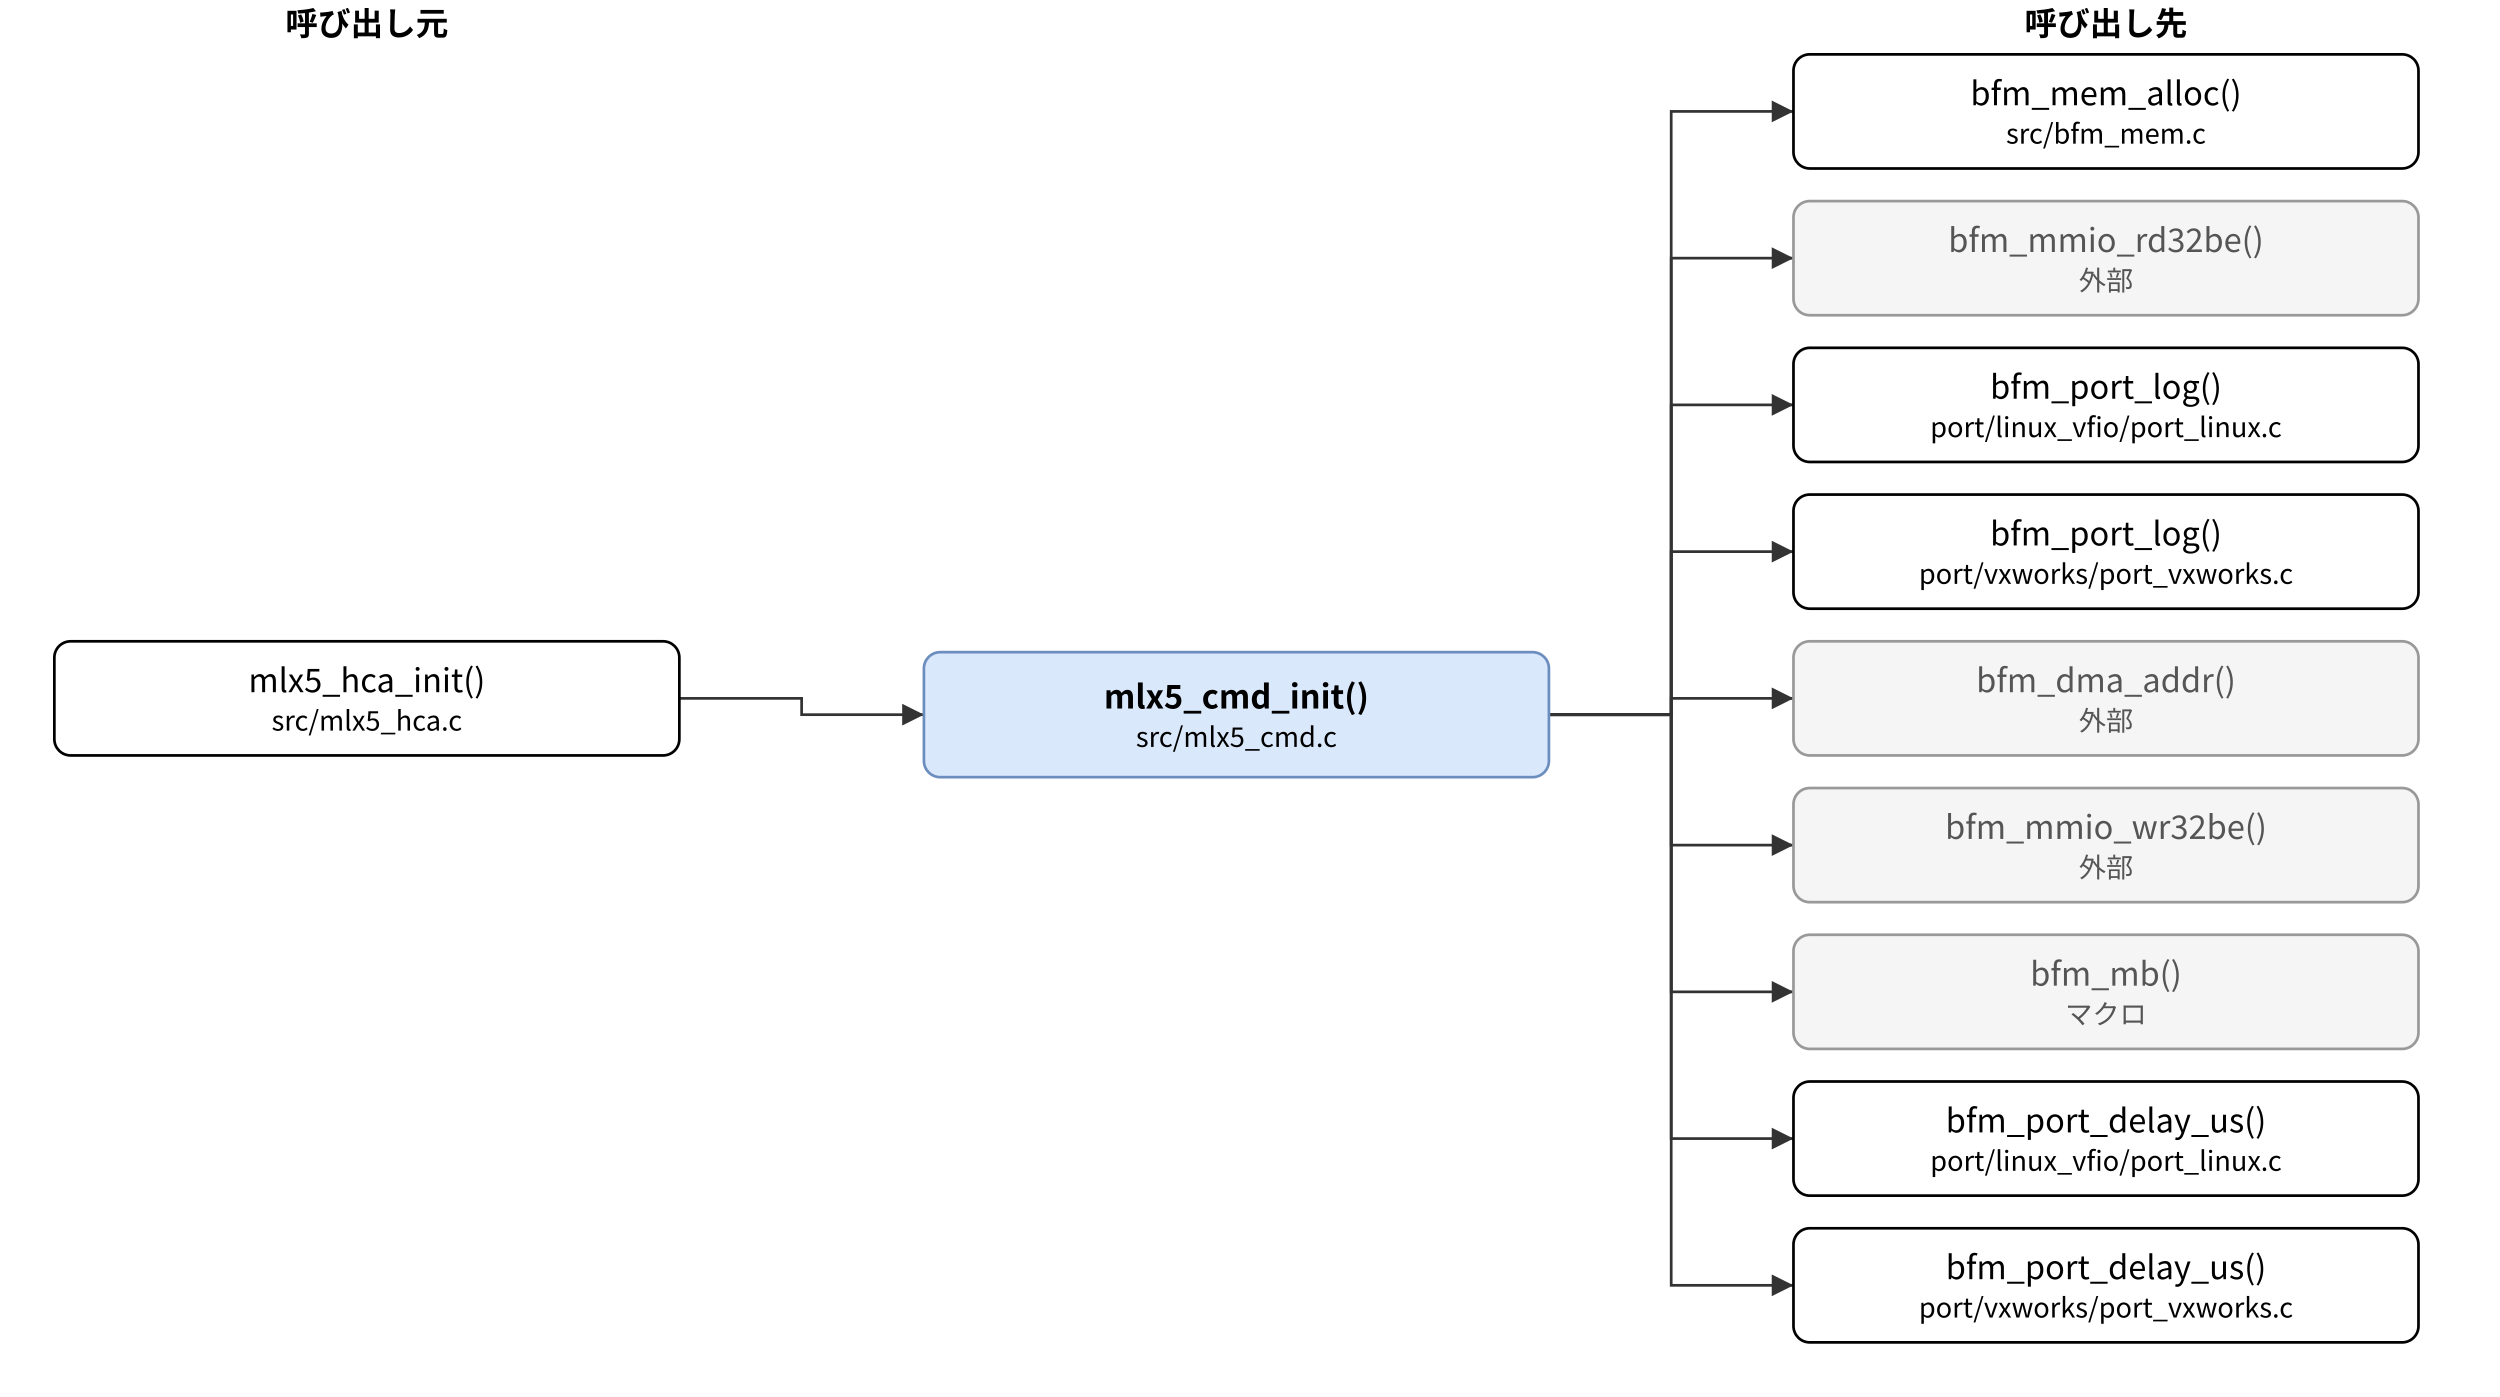
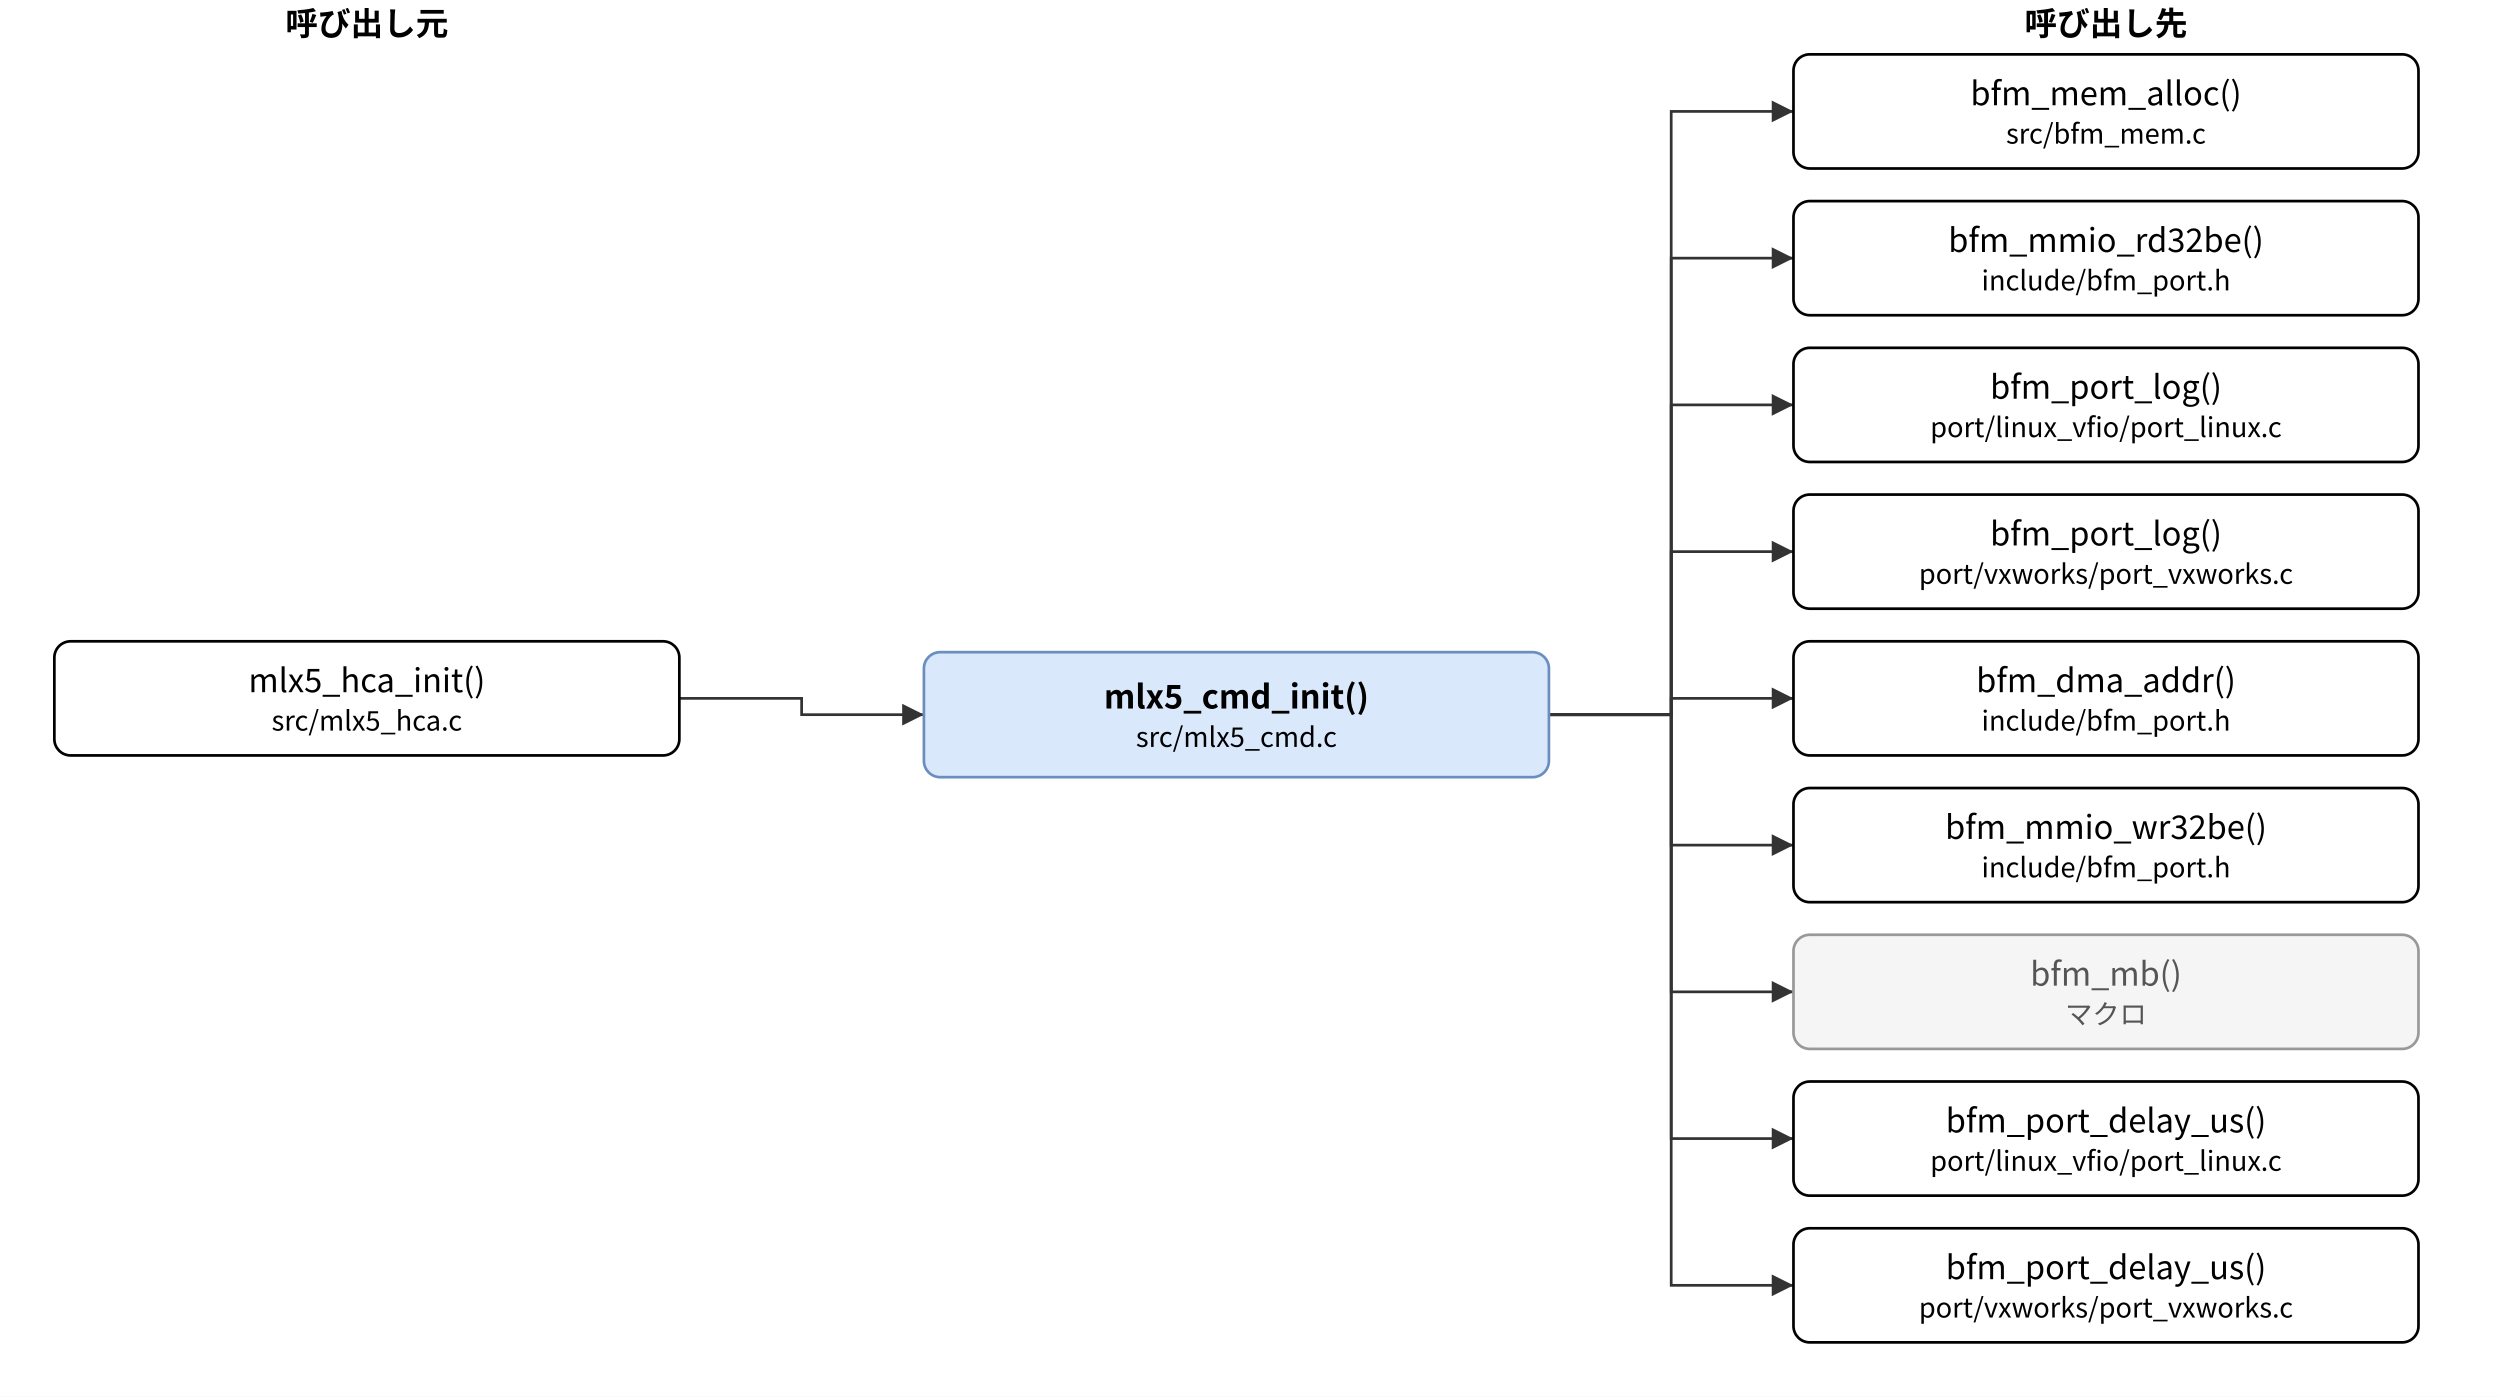
- <svg xmlns="http://www.w3.org/2000/svg" version="1.1" width="920" height="514" viewBox="0 0 920 514" font-family="Noto Sans CJK JP, Meiryo, sans-serif" content="&lt;mxfile host=&quot;bfmem-gen&quot; type=&quot;device&quot;&gt;&lt;diagram id=&quot;df54ec767f79534ca13c&quot; name=&quot;mlx5_cmd_init 関係&quot;&gt;&lt;mxGraphModel dx=&quot;800&quot; dy=&quot;600&quot; grid=&quot;0&quot; gridSize=&quot;10&quot; guides=&quot;1&quot; tooltips=&quot;1&quot; connect=&quot;1&quot; arrows=&quot;1&quot; fold=&quot;1&quot; page=&quot;0&quot; pageScale=&quot;1&quot; math=&quot;0&quot; shadow=&quot;0&quot;&gt;&lt;root&gt;&lt;mxCell id=&quot;0&quot;/&gt;&lt;mxCell id=&quot;1&quot; parent=&quot;0&quot;/&gt;&lt;mxCell id=&quot;c&quot; value=&quot;mlx5_cmd_init()&amp;lt;br&amp;gt;&amp;lt;font style=&amp;quot;font-size:10px&amp;quot;&amp;gt;src/mlx5_cmd.c&amp;lt;/font&amp;gt;&quot; style=&quot;rounded=1;whiteSpace=wrap;html=1;fillColor=#dae8fc;strokeColor=#6c8ebf;fontStyle=1;&quot; vertex=&quot;1&quot; parent=&quot;1&quot;&gt;&lt;mxGeometry x=&quot;340.0&quot; y=&quot;240.0&quot; width=&quot;230.0&quot; height=&quot;46.0&quot; as=&quot;geometry&quot;/&gt;&lt;/mxCell&gt;&lt;mxCell id=&quot;l0&quot; value=&quot;mlx5_hca_init()&amp;lt;br&amp;gt;&amp;lt;font style=&amp;quot;font-size:10px&amp;quot;&amp;gt;src/mlx5_hca.c&amp;lt;/font&amp;gt;&quot; style=&quot;rounded=1;whiteSpace=wrap;html=1;&quot; vertex=&quot;1&quot; parent=&quot;1&quot;&gt;&lt;mxGeometry x=&quot;20.0&quot; y=&quot;236.0&quot; width=&quot;230.0&quot; height=&quot;42.0&quot; as=&quot;geometry&quot;/&gt;&lt;/mxCell&gt;&lt;mxCell id=&quot;r0&quot; value=&quot;bfm_mem_alloc()&amp;lt;br&amp;gt;&amp;lt;font style=&amp;quot;font-size:10px&amp;quot;&amp;gt;src/bfm_mem.c&amp;lt;/font&amp;gt;&quot; style=&quot;rounded=1;whiteSpace=wrap;html=1;&quot; vertex=&quot;1&quot; parent=&quot;1&quot;&gt;&lt;mxGeometry x=&quot;660.0&quot; y=&quot;20.0&quot; width=&quot;230.0&quot; height=&quot;42.0&quot; as=&quot;geometry&quot;/&gt;&lt;/mxCell&gt;&lt;mxCell id=&quot;r1&quot; value=&quot;bfm_mmio_rd32be()&amp;lt;br&amp;gt;&amp;lt;font style=&amp;quot;font-size:10px&amp;quot;&amp;gt;外部&amp;lt;/font&amp;gt;&quot; style=&quot;rounded=1;whiteSpace=wrap;html=1;fillColor=#f5f5f5;strokeColor=#999999;fontColor=#555555;&quot; vertex=&quot;1&quot; parent=&quot;1&quot;&gt;&lt;mxGeometry x=&quot;660.0&quot; y=&quot;74.0&quot; width=&quot;230.0&quot; height=&quot;42.0&quot; as=&quot;geometry&quot;/&gt;&lt;/mxCell&gt;&lt;mxCell id=&quot;r2&quot; value=&quot;bfm_port_log()&amp;lt;br&amp;gt;&amp;lt;font style=&amp;quot;font-size:10px&amp;quot;&amp;gt;port/linux_vfio/port_linux.c&amp;lt;/font&amp;gt;&quot; style=&quot;rounded=1;whiteSpace=wrap;html=1;&quot; vertex=&quot;1&quot; parent=&quot;1&quot;&gt;&lt;mxGeometry x=&quot;660.0&quot; y=&quot;128.0&quot; width=&quot;230.0&quot; height=&quot;42.0&quot; as=&quot;geometry&quot;/&gt;&lt;/mxCell&gt;&lt;mxCell id=&quot;r3&quot; value=&quot;bfm_port_log()&amp;lt;br&amp;gt;&amp;lt;font style=&amp;quot;font-size:10px&amp;quot;&amp;gt;port/vxworks/port_vxworks.c&amp;lt;/font&amp;gt;&quot; style=&quot;rounded=1;whiteSpace=wrap;html=1;&quot; vertex=&quot;1&quot; parent=&quot;1&quot;&gt;&lt;mxGeometry x=&quot;660.0&quot; y=&quot;182.0&quot; width=&quot;230.0&quot; height=&quot;42.0&quot; as=&quot;geometry&quot;/&gt;&lt;/mxCell&gt;&lt;mxCell id=&quot;r4&quot; value=&quot;bfm_dma_addr()&amp;lt;br&amp;gt;&amp;lt;font style=&amp;quot;font-size:10px&amp;quot;&amp;gt;外部&amp;lt;/font&amp;gt;&quot; style=&quot;rounded=1;whiteSpace=wrap;html=1;fillColor=#f5f5f5;strokeColor=#999999;fontColor=#555555;&quot; vertex=&quot;1&quot; parent=&quot;1&quot;&gt;&lt;mxGeometry x=&quot;660.0&quot; y=&quot;236.0&quot; width=&quot;230.0&quot; height=&quot;42.0&quot; as=&quot;geometry&quot;/&gt;&lt;/mxCell&gt;&lt;mxCell id=&quot;r5&quot; value=&quot;bfm_mmio_wr32be()&amp;lt;br&amp;gt;&amp;lt;font style=&amp;quot;font-size:10px&amp;quot;&amp;gt;外部&amp;lt;/font&amp;gt;&quot; style=&quot;rounded=1;whiteSpace=wrap;html=1;fillColor=#f5f5f5;strokeColor=#999999;fontColor=#555555;&quot; vertex=&quot;1&quot; parent=&quot;1&quot;&gt;&lt;mxGeometry x=&quot;660.0&quot; y=&quot;290.0&quot; width=&quot;230.0&quot; height=&quot;42.0&quot; as=&quot;geometry&quot;/&gt;&lt;/mxCell&gt;&lt;mxCell id=&quot;r6&quot; value=&quot;bfm_mb()&amp;lt;br&amp;gt;&amp;lt;font style=&amp;quot;font-size:10px&amp;quot;&amp;gt;マクロ&amp;lt;/font&amp;gt;&quot; style=&quot;rounded=1;whiteSpace=wrap;html=1;fillColor=#f5f5f5;strokeColor=#999999;fontColor=#555555;&quot; vertex=&quot;1&quot; parent=&quot;1&quot;&gt;&lt;mxGeometry x=&quot;660.0&quot; y=&quot;344.0&quot; width=&quot;230.0&quot; height=&quot;42.0&quot; as=&quot;geometry&quot;/&gt;&lt;/mxCell&gt;&lt;mxCell id=&quot;r7&quot; value=&quot;bfm_port_delay_us()&amp;lt;br&amp;gt;&amp;lt;font style=&amp;quot;font-size:10px&amp;quot;&amp;gt;port/linux_vfio/port_linux.c&amp;lt;/font&amp;gt;&quot; style=&quot;rounded=1;whiteSpace=wrap;html=1;&quot; vertex=&quot;1&quot; parent=&quot;1&quot;&gt;&lt;mxGeometry x=&quot;660.0&quot; y=&quot;398.0&quot; width=&quot;230.0&quot; height=&quot;42.0&quot; as=&quot;geometry&quot;/&gt;&lt;/mxCell&gt;&lt;mxCell id=&quot;r8&quot; value=&quot;bfm_port_delay_us()&amp;lt;br&amp;gt;&amp;lt;font style=&amp;quot;font-size:10px&amp;quot;&amp;gt;port/vxworks/port_vxworks.c&amp;lt;/font&amp;gt;&quot; style=&quot;rounded=1;whiteSpace=wrap;html=1;&quot; vertex=&quot;1&quot; parent=&quot;1&quot;&gt;&lt;mxGeometry x=&quot;660.0&quot; y=&quot;452.0&quot; width=&quot;230.0&quot; height=&quot;42.0&quot; as=&quot;geometry&quot;/&gt;&lt;/mxCell&gt;&lt;mxCell id=&quot;e0&quot; value=&quot;&quot; style=&quot;edgeStyle=none;html=1;rounded=0;endArrow=block;endFill=1;exitX=1;exitY=0.5;exitDx=0;exitDy=0;exitPerimeter=0;entryX=0;entryY=0.5;entryDx=0;entryDy=0;entryPerimeter=0;&quot; edge=&quot;1&quot; parent=&quot;1&quot; source=&quot;l0&quot; target=&quot;c&quot;&gt;&lt;mxGeometry relative=&quot;1&quot; as=&quot;geometry&quot;&gt;&lt;Array as=&quot;points&quot;&gt;&lt;mxPoint x=&quot;295.0&quot; y=&quot;257.0&quot;/&gt;&lt;mxPoint x=&quot;295.0&quot; y=&quot;263.0&quot;/&gt;&lt;/Array&gt;&lt;/mxGeometry&gt;&lt;/mxCell&gt;&lt;mxCell id=&quot;e1&quot; value=&quot;&quot; style=&quot;edgeStyle=none;html=1;rounded=0;endArrow=block;endFill=1;exitX=1;exitY=0.5;exitDx=0;exitDy=0;exitPerimeter=0;entryX=0;entryY=0.5;entryDx=0;entryDy=0;entryPerimeter=0;&quot; edge=&quot;1&quot; parent=&quot;1&quot; source=&quot;c&quot; target=&quot;r0&quot;&gt;&lt;mxGeometry relative=&quot;1&quot; as=&quot;geometry&quot;&gt;&lt;Array as=&quot;points&quot;&gt;&lt;mxPoint x=&quot;615.0&quot; y=&quot;263.0&quot;/&gt;&lt;mxPoint x=&quot;615.0&quot; y=&quot;41.0&quot;/&gt;&lt;/Array&gt;&lt;/mxGeometry&gt;&lt;/mxCell&gt;&lt;mxCell id=&quot;e2&quot; value=&quot;&quot; style=&quot;edgeStyle=none;html=1;rounded=0;endArrow=block;endFill=1;exitX=1;exitY=0.5;exitDx=0;exitDy=0;exitPerimeter=0;entryX=0;entryY=0.5;entryDx=0;entryDy=0;entryPerimeter=0;&quot; edge=&quot;1&quot; parent=&quot;1&quot; source=&quot;c&quot; target=&quot;r1&quot;&gt;&lt;mxGeometry relative=&quot;1&quot; as=&quot;geometry&quot;&gt;&lt;Array as=&quot;points&quot;&gt;&lt;mxPoint x=&quot;615.0&quot; y=&quot;263.0&quot;/&gt;&lt;mxPoint x=&quot;615.0&quot; y=&quot;95.0&quot;/&gt;&lt;/Array&gt;&lt;/mxGeometry&gt;&lt;/mxCell&gt;&lt;mxCell id=&quot;e3&quot; value=&quot;&quot; style=&quot;edgeStyle=none;html=1;rounded=0;endArrow=block;endFill=1;exitX=1;exitY=0.5;exitDx=0;exitDy=0;exitPerimeter=0;entryX=0;entryY=0.5;entryDx=0;entryDy=0;entryPerimeter=0;&quot; edge=&quot;1&quot; parent=&quot;1&quot; source=&quot;c&quot; target=&quot;r2&quot;&gt;&lt;mxGeometry relative=&quot;1&quot; as=&quot;geometry&quot;&gt;&lt;Array as=&quot;points&quot;&gt;&lt;mxPoint x=&quot;615.0&quot; y=&quot;263.0&quot;/&gt;&lt;mxPoint x=&quot;615.0&quot; y=&quot;149.0&quot;/&gt;&lt;/Array&gt;&lt;/mxGeometry&gt;&lt;/mxCell&gt;&lt;mxCell id=&quot;e4&quot; value=&quot;&quot; style=&quot;edgeStyle=none;html=1;rounded=0;endArrow=block;endFill=1;exitX=1;exitY=0.5;exitDx=0;exitDy=0;exitPerimeter=0;entryX=0;entryY=0.5;entryDx=0;entryDy=0;entryPerimeter=0;&quot; edge=&quot;1&quot; parent=&quot;1&quot; source=&quot;c&quot; target=&quot;r3&quot;&gt;&lt;mxGeometry relative=&quot;1&quot; as=&quot;geometry&quot;&gt;&lt;Array as=&quot;points&quot;&gt;&lt;mxPoint x=&quot;615.0&quot; y=&quot;263.0&quot;/&gt;&lt;mxPoint x=&quot;615.0&quot; y=&quot;203.0&quot;/&gt;&lt;/Array&gt;&lt;/mxGeometry&gt;&lt;/mxCell&gt;&lt;mxCell id=&quot;e5&quot; value=&quot;&quot; style=&quot;edgeStyle=none;html=1;rounded=0;endArrow=block;endFill=1;exitX=1;exitY=0.5;exitDx=0;exitDy=0;exitPerimeter=0;entryX=0;entryY=0.5;entryDx=0;entryDy=0;entryPerimeter=0;&quot; edge=&quot;1&quot; parent=&quot;1&quot; source=&quot;c&quot; target=&quot;r4&quot;&gt;&lt;mxGeometry relative=&quot;1&quot; as=&quot;geometry&quot;&gt;&lt;Array as=&quot;points&quot;&gt;&lt;mxPoint x=&quot;615.0&quot; y=&quot;263.0&quot;/&gt;&lt;mxPoint x=&quot;615.0&quot; y=&quot;257.0&quot;/&gt;&lt;/Array&gt;&lt;/mxGeometry&gt;&lt;/mxCell&gt;&lt;mxCell id=&quot;e6&quot; value=&quot;&quot; style=&quot;edgeStyle=none;html=1;rounded=0;endArrow=block;endFill=1;exitX=1;exitY=0.5;exitDx=0;exitDy=0;exitPerimeter=0;entryX=0;entryY=0.5;entryDx=0;entryDy=0;entryPerimeter=0;&quot; edge=&quot;1&quot; parent=&quot;1&quot; source=&quot;c&quot; target=&quot;r5&quot;&gt;&lt;mxGeometry relative=&quot;1&quot; as=&quot;geometry&quot;&gt;&lt;Array as=&quot;points&quot;&gt;&lt;mxPoint x=&quot;615.0&quot; y=&quot;263.0&quot;/&gt;&lt;mxPoint x=&quot;615.0&quot; y=&quot;311.0&quot;/&gt;&lt;/Array&gt;&lt;/mxGeometry&gt;&lt;/mxCell&gt;&lt;mxCell id=&quot;e7&quot; value=&quot;&quot; style=&quot;edgeStyle=none;html=1;rounded=0;endArrow=block;endFill=1;exitX=1;exitY=0.5;exitDx=0;exitDy=0;exitPerimeter=0;entryX=0;entryY=0.5;entryDx=0;entryDy=0;entryPerimeter=0;&quot; edge=&quot;1&quot; parent=&quot;1&quot; source=&quot;c&quot; target=&quot;r6&quot;&gt;&lt;mxGeometry relative=&quot;1&quot; as=&quot;geometry&quot;&gt;&lt;Array as=&quot;points&quot;&gt;&lt;mxPoint x=&quot;615.0&quot; y=&quot;263.0&quot;/&gt;&lt;mxPoint x=&quot;615.0&quot; y=&quot;365.0&quot;/&gt;&lt;/Array&gt;&lt;/mxGeometry&gt;&lt;/mxCell&gt;&lt;mxCell id=&quot;e8&quot; value=&quot;&quot; style=&quot;edgeStyle=none;html=1;rounded=0;endArrow=block;endFill=1;exitX=1;exitY=0.5;exitDx=0;exitDy=0;exitPerimeter=0;entryX=0;entryY=0.5;entryDx=0;entryDy=0;entryPerimeter=0;&quot; edge=&quot;1&quot; parent=&quot;1&quot; source=&quot;c&quot; target=&quot;r7&quot;&gt;&lt;mxGeometry relative=&quot;1&quot; as=&quot;geometry&quot;&gt;&lt;Array as=&quot;points&quot;&gt;&lt;mxPoint x=&quot;615.0&quot; y=&quot;263.0&quot;/&gt;&lt;mxPoint x=&quot;615.0&quot; y=&quot;419.0&quot;/&gt;&lt;/Array&gt;&lt;/mxGeometry&gt;&lt;/mxCell&gt;&lt;mxCell id=&quot;e9&quot; value=&quot;&quot; style=&quot;edgeStyle=none;html=1;rounded=0;endArrow=block;endFill=1;exitX=1;exitY=0.5;exitDx=0;exitDy=0;exitPerimeter=0;entryX=0;entryY=0.5;entryDx=0;entryDy=0;entryPerimeter=0;&quot; edge=&quot;1&quot; parent=&quot;1&quot; source=&quot;c&quot; target=&quot;r8&quot;&gt;&lt;mxGeometry relative=&quot;1&quot; as=&quot;geometry&quot;&gt;&lt;Array as=&quot;points&quot;&gt;&lt;mxPoint x=&quot;615.0&quot; y=&quot;263.0&quot;/&gt;&lt;mxPoint x=&quot;615.0&quot; y=&quot;473.0&quot;/&gt;&lt;/Array&gt;&lt;/mxGeometry&gt;&lt;/mxCell&gt;&lt;mxCell id=&quot;h0&quot; value=&quot;呼び出し元&quot; style=&quot;text;html=1;align=center;fontStyle=1;&quot; vertex=&quot;1&quot; parent=&quot;1&quot;&gt;&lt;mxGeometry x=&quot;55.0&quot; y=&quot;0&quot; width=&quot;160&quot; height=&quot;18&quot; as=&quot;geometry&quot;/&gt;&lt;/mxCell&gt;&lt;mxCell id=&quot;h1&quot; value=&quot;呼び出し先&quot; style=&quot;text;html=1;align=center;fontStyle=1;&quot; vertex=&quot;1&quot; parent=&quot;1&quot;&gt;&lt;mxGeometry x=&quot;695.0&quot; y=&quot;0&quot; width=&quot;160&quot; height=&quot;18&quot; as=&quot;geometry&quot;/&gt;&lt;/mxCell&gt;&lt;/root&gt;&lt;/mxGraphModel&gt;&lt;/diagram&gt;&lt;/mxfile&gt;">
+ <svg xmlns="http://www.w3.org/2000/svg" version="1.1" width="920" height="514" viewBox="0 0 920 514" font-family="Noto Sans CJK JP, Meiryo, sans-serif" content="&lt;mxfile host=&quot;bfmem-gen&quot; type=&quot;device&quot;&gt;&lt;diagram id=&quot;df54ec767f79534ca13c&quot; name=&quot;mlx5_cmd_init 関係&quot;&gt;&lt;mxGraphModel dx=&quot;800&quot; dy=&quot;600&quot; grid=&quot;0&quot; gridSize=&quot;10&quot; guides=&quot;1&quot; tooltips=&quot;1&quot; connect=&quot;1&quot; arrows=&quot;1&quot; fold=&quot;1&quot; page=&quot;0&quot; pageScale=&quot;1&quot; math=&quot;0&quot; shadow=&quot;0&quot;&gt;&lt;root&gt;&lt;mxCell id=&quot;0&quot;/&gt;&lt;mxCell id=&quot;1&quot; parent=&quot;0&quot;/&gt;&lt;mxCell id=&quot;c&quot; value=&quot;mlx5_cmd_init()&amp;lt;br&amp;gt;&amp;lt;font style=&amp;quot;font-size:10px&amp;quot;&amp;gt;src/mlx5_cmd.c&amp;lt;/font&amp;gt;&quot; style=&quot;rounded=1;whiteSpace=wrap;html=1;fillColor=#dae8fc;strokeColor=#6c8ebf;fontStyle=1;&quot; vertex=&quot;1&quot; parent=&quot;1&quot;&gt;&lt;mxGeometry x=&quot;340.0&quot; y=&quot;240.0&quot; width=&quot;230.0&quot; height=&quot;46.0&quot; as=&quot;geometry&quot;/&gt;&lt;/mxCell&gt;&lt;mxCell id=&quot;l0&quot; value=&quot;mlx5_hca_init()&amp;lt;br&amp;gt;&amp;lt;font style=&amp;quot;font-size:10px&amp;quot;&amp;gt;src/mlx5_hca.c&amp;lt;/font&amp;gt;&quot; style=&quot;rounded=1;whiteSpace=wrap;html=1;&quot; vertex=&quot;1&quot; parent=&quot;1&quot;&gt;&lt;mxGeometry x=&quot;20.0&quot; y=&quot;236.0&quot; width=&quot;230.0&quot; height=&quot;42.0&quot; as=&quot;geometry&quot;/&gt;&lt;/mxCell&gt;&lt;mxCell id=&quot;r0&quot; value=&quot;bfm_mem_alloc()&amp;lt;br&amp;gt;&amp;lt;font style=&amp;quot;font-size:10px&amp;quot;&amp;gt;src/bfm_mem.c&amp;lt;/font&amp;gt;&quot; style=&quot;rounded=1;whiteSpace=wrap;html=1;&quot; vertex=&quot;1&quot; parent=&quot;1&quot;&gt;&lt;mxGeometry x=&quot;660.0&quot; y=&quot;20.0&quot; width=&quot;230.0&quot; height=&quot;42.0&quot; as=&quot;geometry&quot;/&gt;&lt;/mxCell&gt;&lt;mxCell id=&quot;r1&quot; value=&quot;bfm_mmio_rd32be()&amp;lt;br&amp;gt;&amp;lt;font style=&amp;quot;font-size:10px&amp;quot;&amp;gt;include/bfm_port.h&amp;lt;/font&amp;gt;&quot; style=&quot;rounded=1;whiteSpace=wrap;html=1;&quot; vertex=&quot;1&quot; parent=&quot;1&quot;&gt;&lt;mxGeometry x=&quot;660.0&quot; y=&quot;74.0&quot; width=&quot;230.0&quot; height=&quot;42.0&quot; as=&quot;geometry&quot;/&gt;&lt;/mxCell&gt;&lt;mxCell id=&quot;r2&quot; value=&quot;bfm_port_log()&amp;lt;br&amp;gt;&amp;lt;font style=&amp;quot;font-size:10px&amp;quot;&amp;gt;port/linux_vfio/port_linux.c&amp;lt;/font&amp;gt;&quot; style=&quot;rounded=1;whiteSpace=wrap;html=1;&quot; vertex=&quot;1&quot; parent=&quot;1&quot;&gt;&lt;mxGeometry x=&quot;660.0&quot; y=&quot;128.0&quot; width=&quot;230.0&quot; height=&quot;42.0&quot; as=&quot;geometry&quot;/&gt;&lt;/mxCell&gt;&lt;mxCell id=&quot;r3&quot; value=&quot;bfm_port_log()&amp;lt;br&amp;gt;&amp;lt;font style=&amp;quot;font-size:10px&amp;quot;&amp;gt;port/vxworks/port_vxworks.c&amp;lt;/font&amp;gt;&quot; style=&quot;rounded=1;whiteSpace=wrap;html=1;&quot; vertex=&quot;1&quot; parent=&quot;1&quot;&gt;&lt;mxGeometry x=&quot;660.0&quot; y=&quot;182.0&quot; width=&quot;230.0&quot; height=&quot;42.0&quot; as=&quot;geometry&quot;/&gt;&lt;/mxCell&gt;&lt;mxCell id=&quot;r4&quot; value=&quot;bfm_dma_addr()&amp;lt;br&amp;gt;&amp;lt;font style=&amp;quot;font-size:10px&amp;quot;&amp;gt;include/bfm_port.h&amp;lt;/font&amp;gt;&quot; style=&quot;rounded=1;whiteSpace=wrap;html=1;&quot; vertex=&quot;1&quot; parent=&quot;1&quot;&gt;&lt;mxGeometry x=&quot;660.0&quot; y=&quot;236.0&quot; width=&quot;230.0&quot; height=&quot;42.0&quot; as=&quot;geometry&quot;/&gt;&lt;/mxCell&gt;&lt;mxCell id=&quot;r5&quot; value=&quot;bfm_mmio_wr32be()&amp;lt;br&amp;gt;&amp;lt;font style=&amp;quot;font-size:10px&amp;quot;&amp;gt;include/bfm_port.h&amp;lt;/font&amp;gt;&quot; style=&quot;rounded=1;whiteSpace=wrap;html=1;&quot; vertex=&quot;1&quot; parent=&quot;1&quot;&gt;&lt;mxGeometry x=&quot;660.0&quot; y=&quot;290.0&quot; width=&quot;230.0&quot; height=&quot;42.0&quot; as=&quot;geometry&quot;/&gt;&lt;/mxCell&gt;&lt;mxCell id=&quot;r6&quot; value=&quot;bfm_mb()&amp;lt;br&amp;gt;&amp;lt;font style=&amp;quot;font-size:10px&amp;quot;&amp;gt;マクロ&amp;lt;/font&amp;gt;&quot; style=&quot;rounded=1;whiteSpace=wrap;html=1;fillColor=#f5f5f5;strokeColor=#999999;fontColor=#555555;&quot; vertex=&quot;1&quot; parent=&quot;1&quot;&gt;&lt;mxGeometry x=&quot;660.0&quot; y=&quot;344.0&quot; width=&quot;230.0&quot; height=&quot;42.0&quot; as=&quot;geometry&quot;/&gt;&lt;/mxCell&gt;&lt;mxCell id=&quot;r7&quot; value=&quot;bfm_port_delay_us()&amp;lt;br&amp;gt;&amp;lt;font style=&amp;quot;font-size:10px&amp;quot;&amp;gt;port/linux_vfio/port_linux.c&amp;lt;/font&amp;gt;&quot; style=&quot;rounded=1;whiteSpace=wrap;html=1;&quot; vertex=&quot;1&quot; parent=&quot;1&quot;&gt;&lt;mxGeometry x=&quot;660.0&quot; y=&quot;398.0&quot; width=&quot;230.0&quot; height=&quot;42.0&quot; as=&quot;geometry&quot;/&gt;&lt;/mxCell&gt;&lt;mxCell id=&quot;r8&quot; value=&quot;bfm_port_delay_us()&amp;lt;br&amp;gt;&amp;lt;font style=&amp;quot;font-size:10px&amp;quot;&amp;gt;port/vxworks/port_vxworks.c&amp;lt;/font&amp;gt;&quot; style=&quot;rounded=1;whiteSpace=wrap;html=1;&quot; vertex=&quot;1&quot; parent=&quot;1&quot;&gt;&lt;mxGeometry x=&quot;660.0&quot; y=&quot;452.0&quot; width=&quot;230.0&quot; height=&quot;42.0&quot; as=&quot;geometry&quot;/&gt;&lt;/mxCell&gt;&lt;mxCell id=&quot;e0&quot; value=&quot;&quot; style=&quot;edgeStyle=none;html=1;rounded=0;endArrow=block;endFill=1;exitX=1;exitY=0.5;exitDx=0;exitDy=0;exitPerimeter=0;entryX=0;entryY=0.5;entryDx=0;entryDy=0;entryPerimeter=0;&quot; edge=&quot;1&quot; parent=&quot;1&quot; source=&quot;l0&quot; target=&quot;c&quot;&gt;&lt;mxGeometry relative=&quot;1&quot; as=&quot;geometry&quot;&gt;&lt;Array as=&quot;points&quot;&gt;&lt;mxPoint x=&quot;295.0&quot; y=&quot;257.0&quot;/&gt;&lt;mxPoint x=&quot;295.0&quot; y=&quot;263.0&quot;/&gt;&lt;/Array&gt;&lt;/mxGeometry&gt;&lt;/mxCell&gt;&lt;mxCell id=&quot;e1&quot; value=&quot;&quot; style=&quot;edgeStyle=none;html=1;rounded=0;endArrow=block;endFill=1;exitX=1;exitY=0.5;exitDx=0;exitDy=0;exitPerimeter=0;entryX=0;entryY=0.5;entryDx=0;entryDy=0;entryPerimeter=0;&quot; edge=&quot;1&quot; parent=&quot;1&quot; source=&quot;c&quot; target=&quot;r0&quot;&gt;&lt;mxGeometry relative=&quot;1&quot; as=&quot;geometry&quot;&gt;&lt;Array as=&quot;points&quot;&gt;&lt;mxPoint x=&quot;615.0&quot; y=&quot;263.0&quot;/&gt;&lt;mxPoint x=&quot;615.0&quot; y=&quot;41.0&quot;/&gt;&lt;/Array&gt;&lt;/mxGeometry&gt;&lt;/mxCell&gt;&lt;mxCell id=&quot;e2&quot; value=&quot;&quot; style=&quot;edgeStyle=none;html=1;rounded=0;endArrow=block;endFill=1;exitX=1;exitY=0.5;exitDx=0;exitDy=0;exitPerimeter=0;entryX=0;entryY=0.5;entryDx=0;entryDy=0;entryPerimeter=0;&quot; edge=&quot;1&quot; parent=&quot;1&quot; source=&quot;c&quot; target=&quot;r1&quot;&gt;&lt;mxGeometry relative=&quot;1&quot; as=&quot;geometry&quot;&gt;&lt;Array as=&quot;points&quot;&gt;&lt;mxPoint x=&quot;615.0&quot; y=&quot;263.0&quot;/&gt;&lt;mxPoint x=&quot;615.0&quot; y=&quot;95.0&quot;/&gt;&lt;/Array&gt;&lt;/mxGeometry&gt;&lt;/mxCell&gt;&lt;mxCell id=&quot;e3&quot; value=&quot;&quot; style=&quot;edgeStyle=none;html=1;rounded=0;endArrow=block;endFill=1;exitX=1;exitY=0.5;exitDx=0;exitDy=0;exitPerimeter=0;entryX=0;entryY=0.5;entryDx=0;entryDy=0;entryPerimeter=0;&quot; edge=&quot;1&quot; parent=&quot;1&quot; source=&quot;c&quot; target=&quot;r2&quot;&gt;&lt;mxGeometry relative=&quot;1&quot; as=&quot;geometry&quot;&gt;&lt;Array as=&quot;points&quot;&gt;&lt;mxPoint x=&quot;615.0&quot; y=&quot;263.0&quot;/&gt;&lt;mxPoint x=&quot;615.0&quot; y=&quot;149.0&quot;/&gt;&lt;/Array&gt;&lt;/mxGeometry&gt;&lt;/mxCell&gt;&lt;mxCell id=&quot;e4&quot; value=&quot;&quot; style=&quot;edgeStyle=none;html=1;rounded=0;endArrow=block;endFill=1;exitX=1;exitY=0.5;exitDx=0;exitDy=0;exitPerimeter=0;entryX=0;entryY=0.5;entryDx=0;entryDy=0;entryPerimeter=0;&quot; edge=&quot;1&quot; parent=&quot;1&quot; source=&quot;c&quot; target=&quot;r3&quot;&gt;&lt;mxGeometry relative=&quot;1&quot; as=&quot;geometry&quot;&gt;&lt;Array as=&quot;points&quot;&gt;&lt;mxPoint x=&quot;615.0&quot; y=&quot;263.0&quot;/&gt;&lt;mxPoint x=&quot;615.0&quot; y=&quot;203.0&quot;/&gt;&lt;/Array&gt;&lt;/mxGeometry&gt;&lt;/mxCell&gt;&lt;mxCell id=&quot;e5&quot; value=&quot;&quot; style=&quot;edgeStyle=none;html=1;rounded=0;endArrow=block;endFill=1;exitX=1;exitY=0.5;exitDx=0;exitDy=0;exitPerimeter=0;entryX=0;entryY=0.5;entryDx=0;entryDy=0;entryPerimeter=0;&quot; edge=&quot;1&quot; parent=&quot;1&quot; source=&quot;c&quot; target=&quot;r4&quot;&gt;&lt;mxGeometry relative=&quot;1&quot; as=&quot;geometry&quot;&gt;&lt;Array as=&quot;points&quot;&gt;&lt;mxPoint x=&quot;615.0&quot; y=&quot;263.0&quot;/&gt;&lt;mxPoint x=&quot;615.0&quot; y=&quot;257.0&quot;/&gt;&lt;/Array&gt;&lt;/mxGeometry&gt;&lt;/mxCell&gt;&lt;mxCell id=&quot;e6&quot; value=&quot;&quot; style=&quot;edgeStyle=none;html=1;rounded=0;endArrow=block;endFill=1;exitX=1;exitY=0.5;exitDx=0;exitDy=0;exitPerimeter=0;entryX=0;entryY=0.5;entryDx=0;entryDy=0;entryPerimeter=0;&quot; edge=&quot;1&quot; parent=&quot;1&quot; source=&quot;c&quot; target=&quot;r5&quot;&gt;&lt;mxGeometry relative=&quot;1&quot; as=&quot;geometry&quot;&gt;&lt;Array as=&quot;points&quot;&gt;&lt;mxPoint x=&quot;615.0&quot; y=&quot;263.0&quot;/&gt;&lt;mxPoint x=&quot;615.0&quot; y=&quot;311.0&quot;/&gt;&lt;/Array&gt;&lt;/mxGeometry&gt;&lt;/mxCell&gt;&lt;mxCell id=&quot;e7&quot; value=&quot;&quot; style=&quot;edgeStyle=none;html=1;rounded=0;endArrow=block;endFill=1;exitX=1;exitY=0.5;exitDx=0;exitDy=0;exitPerimeter=0;entryX=0;entryY=0.5;entryDx=0;entryDy=0;entryPerimeter=0;&quot; edge=&quot;1&quot; parent=&quot;1&quot; source=&quot;c&quot; target=&quot;r6&quot;&gt;&lt;mxGeometry relative=&quot;1&quot; as=&quot;geometry&quot;&gt;&lt;Array as=&quot;points&quot;&gt;&lt;mxPoint x=&quot;615.0&quot; y=&quot;263.0&quot;/&gt;&lt;mxPoint x=&quot;615.0&quot; y=&quot;365.0&quot;/&gt;&lt;/Array&gt;&lt;/mxGeometry&gt;&lt;/mxCell&gt;&lt;mxCell id=&quot;e8&quot; value=&quot;&quot; style=&quot;edgeStyle=none;html=1;rounded=0;endArrow=block;endFill=1;exitX=1;exitY=0.5;exitDx=0;exitDy=0;exitPerimeter=0;entryX=0;entryY=0.5;entryDx=0;entryDy=0;entryPerimeter=0;&quot; edge=&quot;1&quot; parent=&quot;1&quot; source=&quot;c&quot; target=&quot;r7&quot;&gt;&lt;mxGeometry relative=&quot;1&quot; as=&quot;geometry&quot;&gt;&lt;Array as=&quot;points&quot;&gt;&lt;mxPoint x=&quot;615.0&quot; y=&quot;263.0&quot;/&gt;&lt;mxPoint x=&quot;615.0&quot; y=&quot;419.0&quot;/&gt;&lt;/Array&gt;&lt;/mxGeometry&gt;&lt;/mxCell&gt;&lt;mxCell id=&quot;e9&quot; value=&quot;&quot; style=&quot;edgeStyle=none;html=1;rounded=0;endArrow=block;endFill=1;exitX=1;exitY=0.5;exitDx=0;exitDy=0;exitPerimeter=0;entryX=0;entryY=0.5;entryDx=0;entryDy=0;entryPerimeter=0;&quot; edge=&quot;1&quot; parent=&quot;1&quot; source=&quot;c&quot; target=&quot;r8&quot;&gt;&lt;mxGeometry relative=&quot;1&quot; as=&quot;geometry&quot;&gt;&lt;Array as=&quot;points&quot;&gt;&lt;mxPoint x=&quot;615.0&quot; y=&quot;263.0&quot;/&gt;&lt;mxPoint x=&quot;615.0&quot; y=&quot;473.0&quot;/&gt;&lt;/Array&gt;&lt;/mxGeometry&gt;&lt;/mxCell&gt;&lt;mxCell id=&quot;h0&quot; value=&quot;呼び出し元&quot; style=&quot;text;html=1;align=center;fontStyle=1;&quot; vertex=&quot;1&quot; parent=&quot;1&quot;&gt;&lt;mxGeometry x=&quot;55.0&quot; y=&quot;0&quot; width=&quot;160&quot; height=&quot;18&quot; as=&quot;geometry&quot;/&gt;&lt;/mxCell&gt;&lt;mxCell id=&quot;h1&quot; value=&quot;呼び出し先&quot; style=&quot;text;html=1;align=center;fontStyle=1;&quot; vertex=&quot;1&quot; parent=&quot;1&quot;&gt;&lt;mxGeometry x=&quot;695.0&quot; y=&quot;0&quot; width=&quot;160&quot; height=&quot;18&quot; as=&quot;geometry&quot;/&gt;&lt;/mxCell&gt;&lt;/root&gt;&lt;/mxGraphModel&gt;&lt;/diagram&gt;&lt;/mxfile&gt;">
  <defs>
    <marker id="a" viewBox="0 0 10 10" refX="10" refY="5" markerWidth="8" markerHeight="8" orient="auto-start-reverse">
      <path d="M0,0 L10,5 L0,10 z" fill="#333333" />
    </marker>
  </defs>
  <rect x="0" y="0" width="920" height="514" fill="#ffffff" />
  <text x="135.0" y="13" font-size="12" font-weight="bold" text-anchor="middle">呼び出し元</text>
  <text x="775.0" y="13" font-size="12" font-weight="bold" text-anchor="middle">呼び出し先</text>
  <polyline points="250.0,257.0 295.0,257.0 295.0,263.0 340.0,263.0" fill="none" stroke="#333333" marker-end="url(#a)" />
  <polyline points="570.0,263.0 615.0,263.0 615.0,41.0 660.0,41.0" fill="none" stroke="#333333" marker-end="url(#a)" />
  <polyline points="570.0,263.0 615.0,263.0 615.0,95.0 660.0,95.0" fill="none" stroke="#333333" marker-end="url(#a)" />
  <polyline points="570.0,263.0 615.0,263.0 615.0,149.0 660.0,149.0" fill="none" stroke="#333333" marker-end="url(#a)" />
  <polyline points="570.0,263.0 615.0,263.0 615.0,203.0 660.0,203.0" fill="none" stroke="#333333" marker-end="url(#a)" />
  <polyline points="570.0,263.0 615.0,263.0 615.0,257.0 660.0,257.0" fill="none" stroke="#333333" marker-end="url(#a)" />
  <polyline points="570.0,263.0 615.0,263.0 615.0,311.0 660.0,311.0" fill="none" stroke="#333333" marker-end="url(#a)" />
  <polyline points="570.0,263.0 615.0,263.0 615.0,365.0 660.0,365.0" fill="none" stroke="#333333" marker-end="url(#a)" />
  <polyline points="570.0,263.0 615.0,263.0 615.0,419.0 660.0,419.0" fill="none" stroke="#333333" marker-end="url(#a)" />
  <polyline points="570.0,263.0 615.0,263.0 615.0,473.0 660.0,473.0" fill="none" stroke="#333333" marker-end="url(#a)" />
  <rect x="340.0" y="240.0" width="230.0" height="46.0" rx="6" fill="#dae8fc" stroke="#6c8ebf" />
  <text x="455.0" y="255.5" font-size="12" text-anchor="middle" dominant-baseline="central" fill="#000000" font-weight="bold">mlx5_cmd_init()</text>
  <text x="455.0" y="270.5" font-size="10" text-anchor="middle" dominant-baseline="central" fill="#000000">src/mlx5_cmd.c</text>
  <rect x="20.0" y="236.0" width="230.0" height="42.0" rx="6" fill="#ffffff" stroke="#000000" />
  <text x="135.0" y="249.5" font-size="12" text-anchor="middle" dominant-baseline="central" fill="#000000">mlx5_hca_init()</text>
  <text x="135.0" y="264.5" font-size="10" text-anchor="middle" dominant-baseline="central" fill="#000000">src/mlx5_hca.c</text>
  <rect x="660.0" y="20.0" width="230.0" height="42.0" rx="6" fill="#ffffff" stroke="#000000" />
  <text x="775.0" y="33.5" font-size="12" text-anchor="middle" dominant-baseline="central" fill="#000000">bfm_mem_alloc()</text>
  <text x="775.0" y="48.5" font-size="10" text-anchor="middle" dominant-baseline="central" fill="#000000">src/bfm_mem.c</text>
-   <rect x="660.0" y="74.0" width="230.0" height="42.0" rx="6" fill="#f5f5f5" stroke="#999999" />
-   <text x="775.0" y="87.5" font-size="12" text-anchor="middle" dominant-baseline="central" fill="#555555">bfm_mmio_rd32be()</text>
-   <text x="775.0" y="102.5" font-size="10" text-anchor="middle" dominant-baseline="central" fill="#555555">外部</text>
+   <rect x="660.0" y="74.0" width="230.0" height="42.0" rx="6" fill="#ffffff" stroke="#000000" />
+   <text x="775.0" y="87.5" font-size="12" text-anchor="middle" dominant-baseline="central" fill="#000000">bfm_mmio_rd32be()</text>
+   <text x="775.0" y="102.5" font-size="10" text-anchor="middle" dominant-baseline="central" fill="#000000">include/bfm_port.h</text>
  <rect x="660.0" y="128.0" width="230.0" height="42.0" rx="6" fill="#ffffff" stroke="#000000" />
  <text x="775.0" y="141.5" font-size="12" text-anchor="middle" dominant-baseline="central" fill="#000000">bfm_port_log()</text>
  <text x="775.0" y="156.5" font-size="10" text-anchor="middle" dominant-baseline="central" fill="#000000">port/linux_vfio/port_linux.c</text>
  <rect x="660.0" y="182.0" width="230.0" height="42.0" rx="6" fill="#ffffff" stroke="#000000" />
  <text x="775.0" y="195.5" font-size="12" text-anchor="middle" dominant-baseline="central" fill="#000000">bfm_port_log()</text>
  <text x="775.0" y="210.5" font-size="10" text-anchor="middle" dominant-baseline="central" fill="#000000">port/vxworks/port_vxworks.c</text>
-   <rect x="660.0" y="236.0" width="230.0" height="42.0" rx="6" fill="#f5f5f5" stroke="#999999" />
-   <text x="775.0" y="249.5" font-size="12" text-anchor="middle" dominant-baseline="central" fill="#555555">bfm_dma_addr()</text>
-   <text x="775.0" y="264.5" font-size="10" text-anchor="middle" dominant-baseline="central" fill="#555555">外部</text>
-   <rect x="660.0" y="290.0" width="230.0" height="42.0" rx="6" fill="#f5f5f5" stroke="#999999" />
-   <text x="775.0" y="303.5" font-size="12" text-anchor="middle" dominant-baseline="central" fill="#555555">bfm_mmio_wr32be()</text>
-   <text x="775.0" y="318.5" font-size="10" text-anchor="middle" dominant-baseline="central" fill="#555555">外部</text>
+   <rect x="660.0" y="236.0" width="230.0" height="42.0" rx="6" fill="#ffffff" stroke="#000000" />
+   <text x="775.0" y="249.5" font-size="12" text-anchor="middle" dominant-baseline="central" fill="#000000">bfm_dma_addr()</text>
+   <text x="775.0" y="264.5" font-size="10" text-anchor="middle" dominant-baseline="central" fill="#000000">include/bfm_port.h</text>
+   <rect x="660.0" y="290.0" width="230.0" height="42.0" rx="6" fill="#ffffff" stroke="#000000" />
+   <text x="775.0" y="303.5" font-size="12" text-anchor="middle" dominant-baseline="central" fill="#000000">bfm_mmio_wr32be()</text>
+   <text x="775.0" y="318.5" font-size="10" text-anchor="middle" dominant-baseline="central" fill="#000000">include/bfm_port.h</text>
  <rect x="660.0" y="344.0" width="230.0" height="42.0" rx="6" fill="#f5f5f5" stroke="#999999" />
  <text x="775.0" y="357.5" font-size="12" text-anchor="middle" dominant-baseline="central" fill="#555555">bfm_mb()</text>
  <text x="775.0" y="372.5" font-size="10" text-anchor="middle" dominant-baseline="central" fill="#555555">マクロ</text>
  <rect x="660.0" y="398.0" width="230.0" height="42.0" rx="6" fill="#ffffff" stroke="#000000" />
  <text x="775.0" y="411.5" font-size="12" text-anchor="middle" dominant-baseline="central" fill="#000000">bfm_port_delay_us()</text>
  <text x="775.0" y="426.5" font-size="10" text-anchor="middle" dominant-baseline="central" fill="#000000">port/linux_vfio/port_linux.c</text>
  <rect x="660.0" y="452.0" width="230.0" height="42.0" rx="6" fill="#ffffff" stroke="#000000" />
  <text x="775.0" y="465.5" font-size="12" text-anchor="middle" dominant-baseline="central" fill="#000000">bfm_port_delay_us()</text>
  <text x="775.0" y="480.5" font-size="10" text-anchor="middle" dominant-baseline="central" fill="#000000">port/vxworks/port_vxworks.c</text>
</svg>
